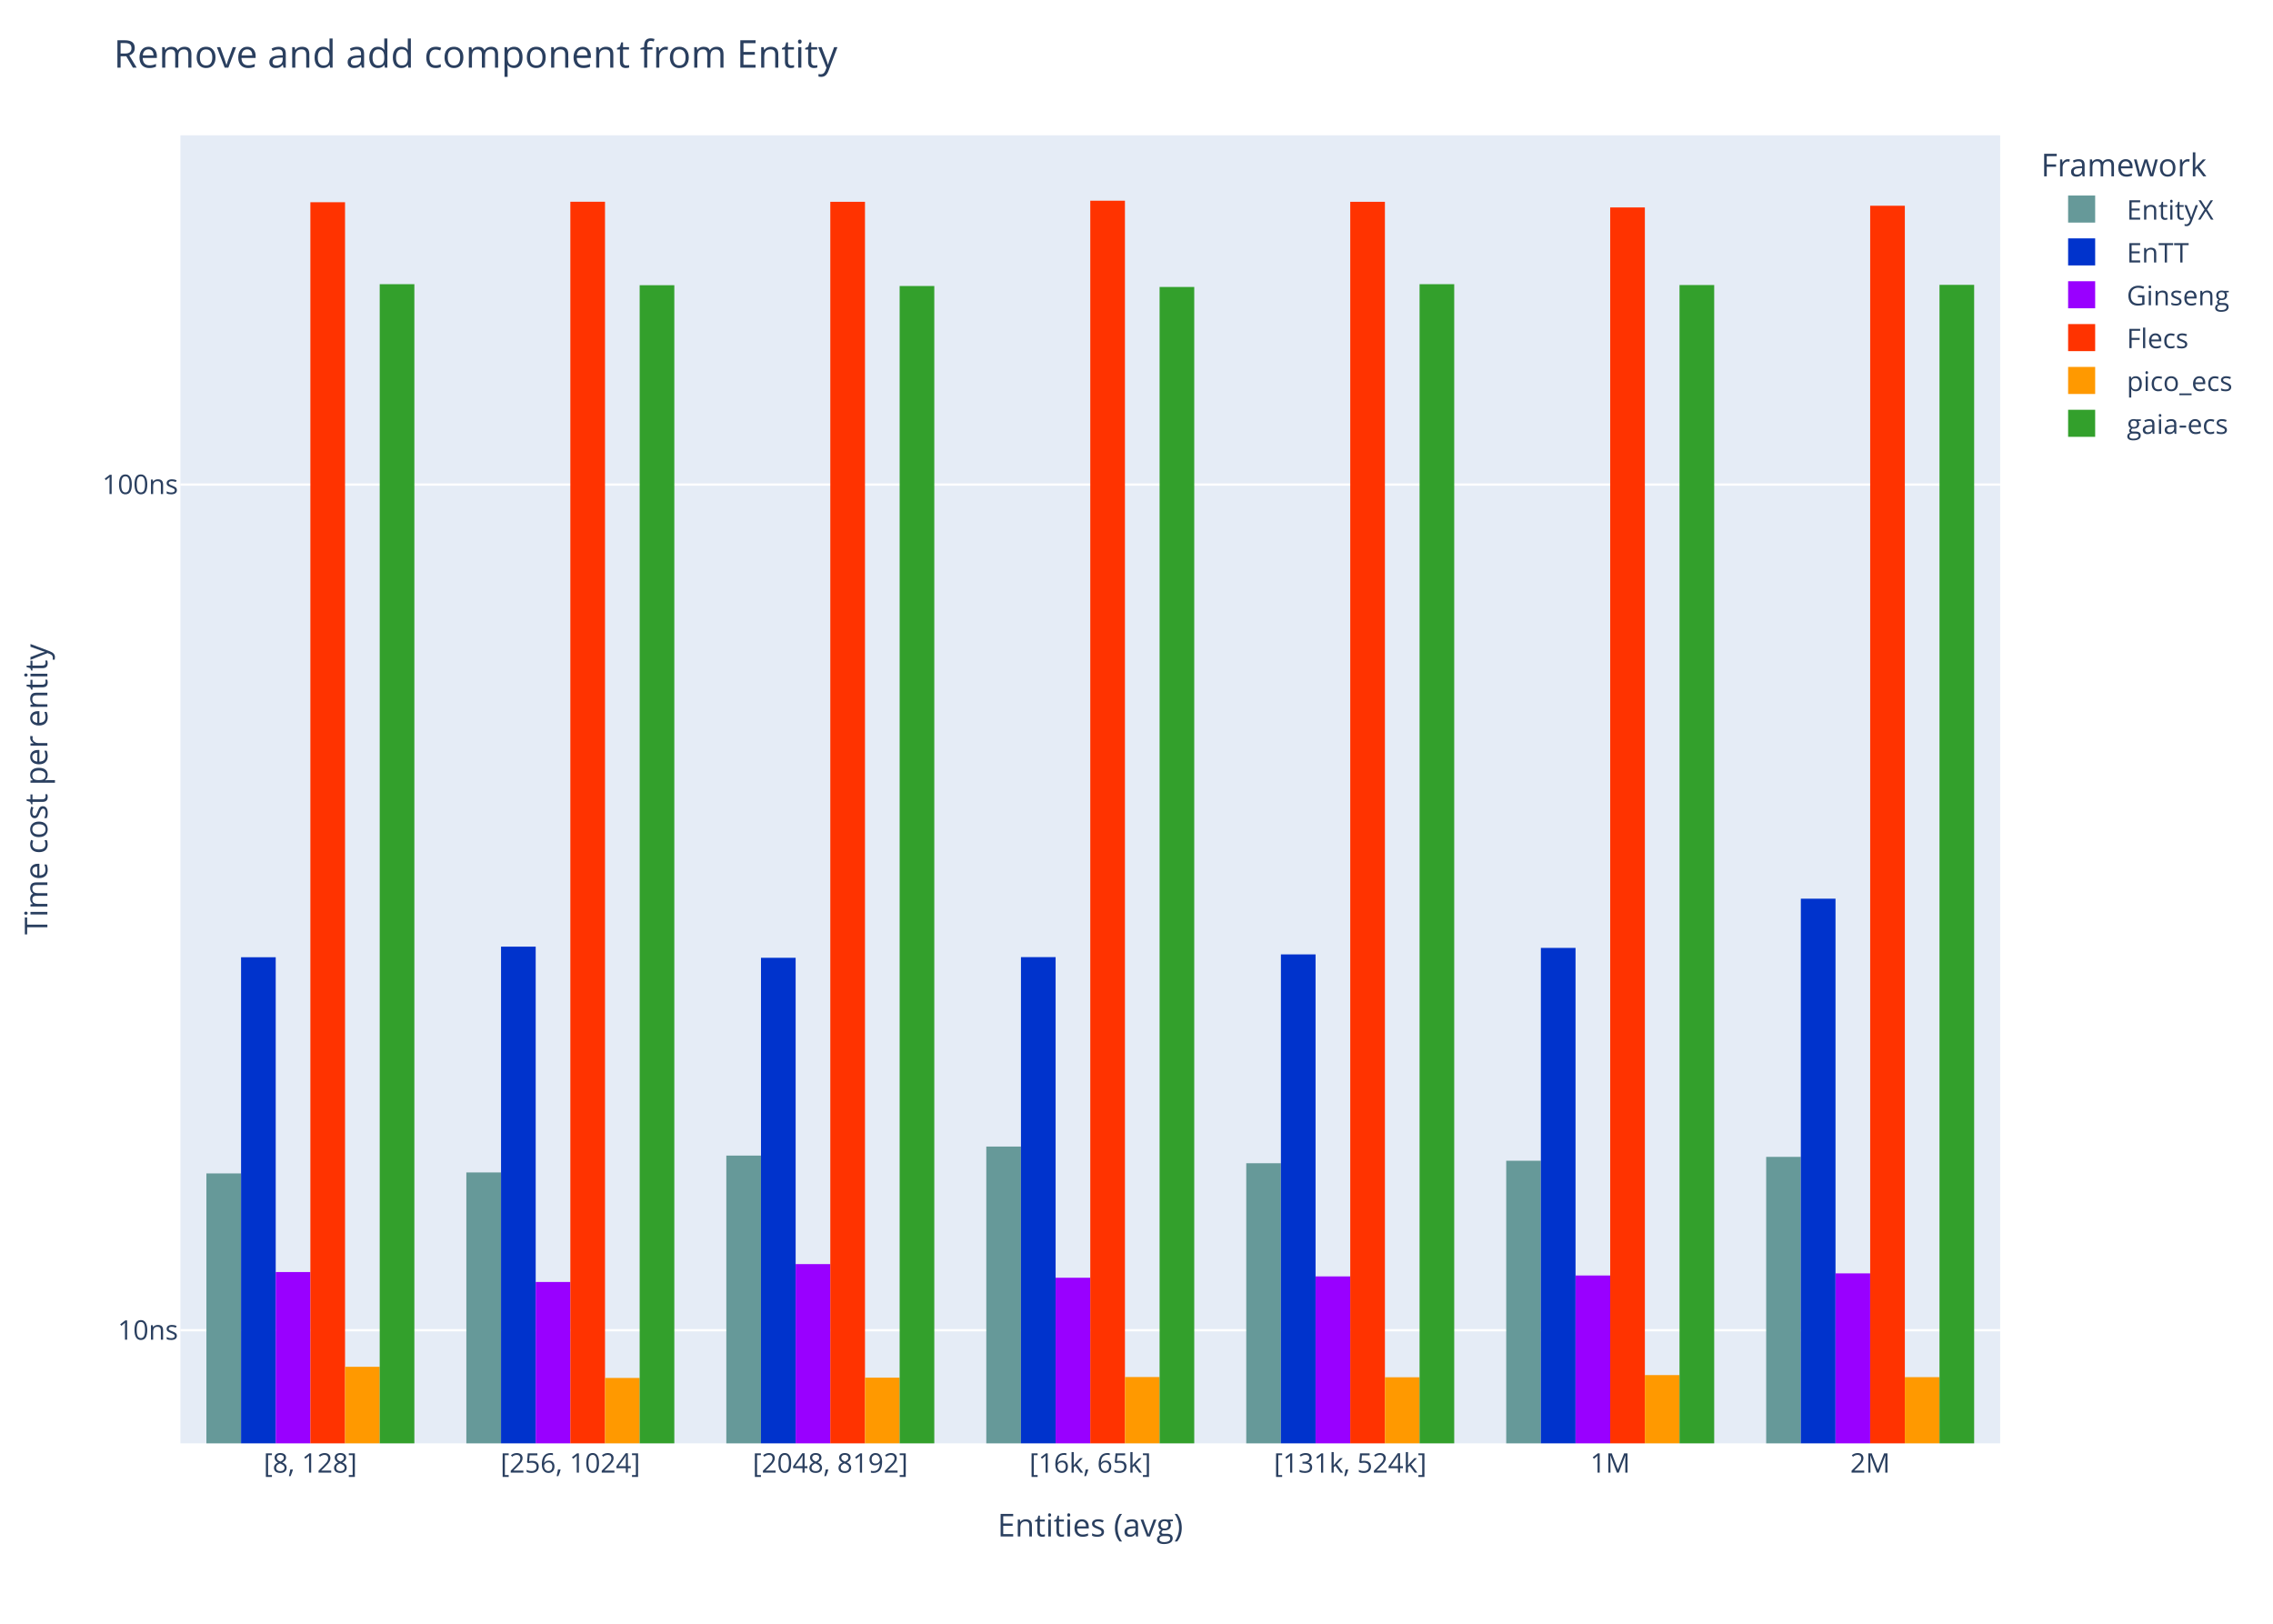
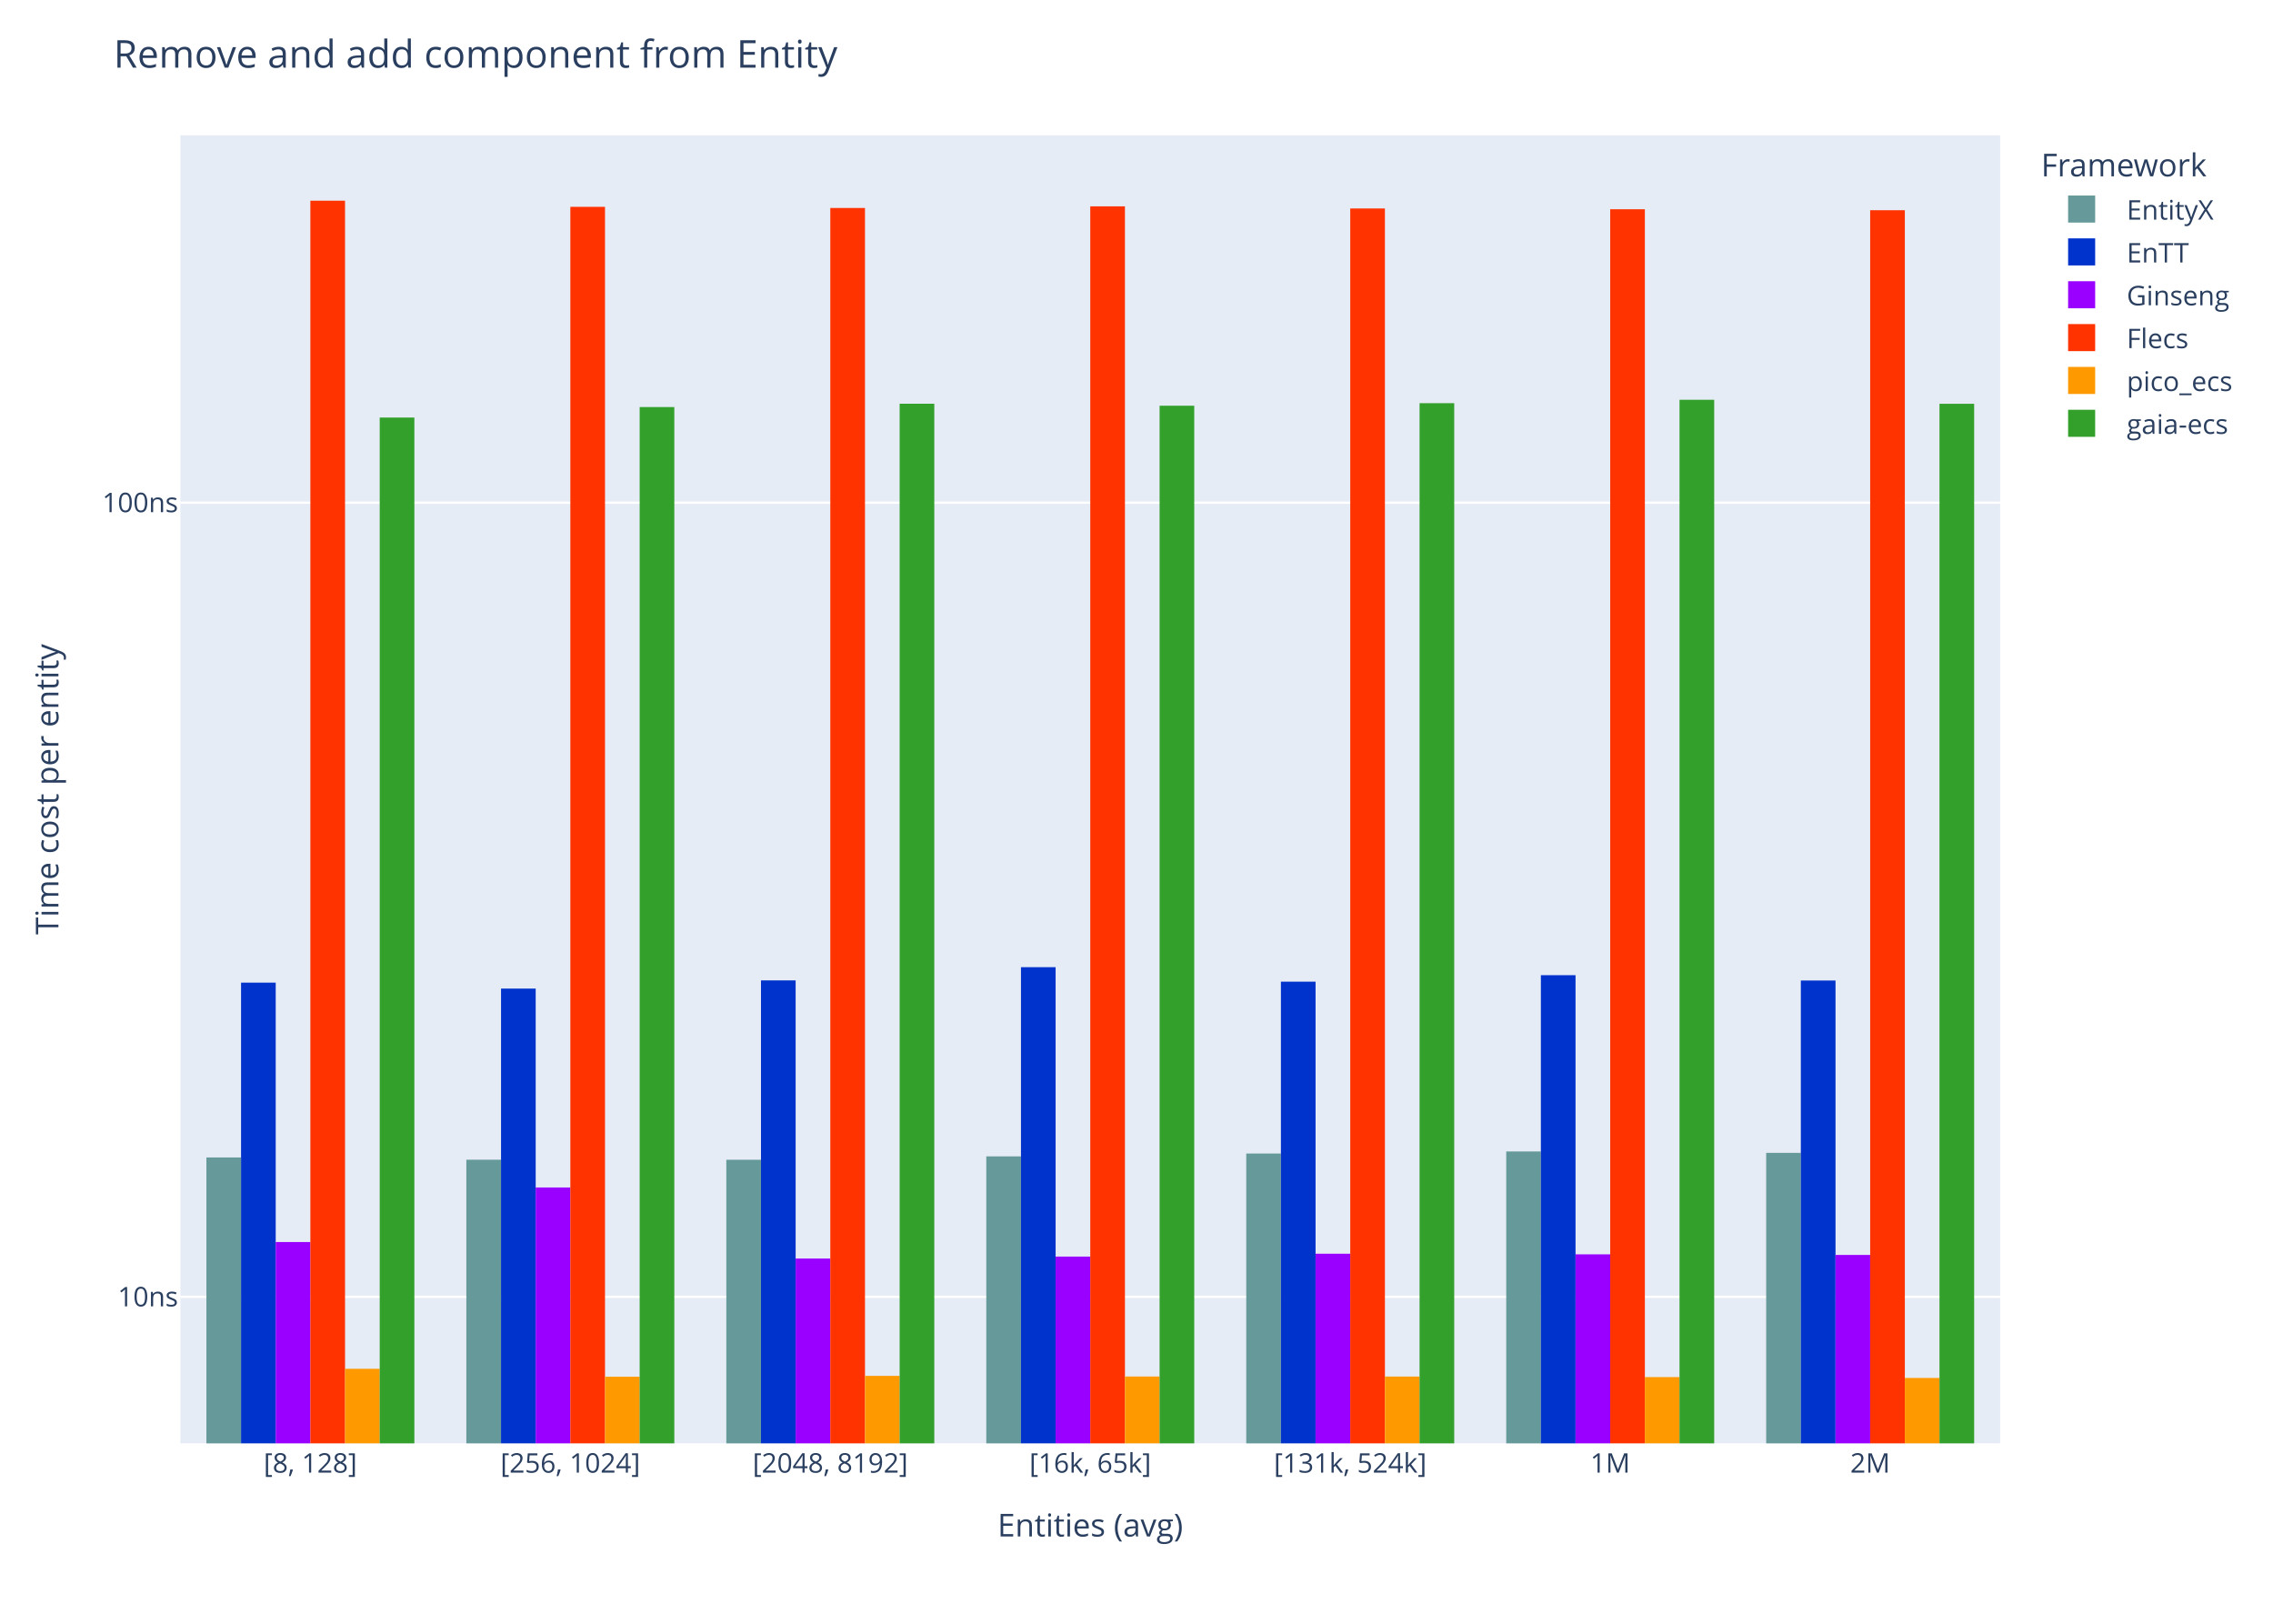
<svg xmlns="http://www.w3.org/2000/svg" class="main-svg" width="1008" height="720" style="" viewBox="0 0 1008 720">
  <rect x="0" y="0" width="1008" height="720" style="fill: rgb(255, 255, 255); fill-opacity: 1;" />
-   <defs id="defs-d8174d">
+   <defs id="defs-0827ca">
    <g class="clips">
-       <clipPath id="clipd8174dxyplot" class="plotclip">
+       <clipPath id="clip0827caxyplot" class="plotclip">
        <rect width="807" height="580" />
      </clipPath>
-       <clipPath class="axesclip" id="clipd8174dx">
+       <clipPath class="axesclip" id="clip0827cax">
        <rect x="80" y="0" width="807" height="720" />
      </clipPath>
-       <clipPath class="axesclip" id="clipd8174dy">
+       <clipPath class="axesclip" id="clip0827cay">
        <rect x="0" y="60" width="1008" height="580" />
      </clipPath>
-       <clipPath class="axesclip" id="clipd8174dxy">
+       <clipPath class="axesclip" id="clip0827caxy">
        <rect x="80" y="60" width="807" height="580" />
      </clipPath>
    </g>
    <g class="gradients" />
    <g class="patterns" />
  </defs>
  <g class="bglayer">
    <rect class="bg" x="80" y="60" width="807" height="580" style="fill: rgb(229, 236, 246); fill-opacity: 1; stroke-width: 0;" />
  </g>
  <g class="layer-below">
    <g class="imagelayer" />
    <g class="shapelayer" />
  </g>
  <g class="cartesianlayer">
    <g class="subplot xy">
      <g class="layer-subplot">
        <g class="shapelayer" />
        <g class="imagelayer" />
      </g>
      <g class="minor-gridlayer">
        <g class="x" />
        <g class="y" />
      </g>
      <g class="gridlayer">
        <g class="x" />
        <g class="y">
-           <path class="ygrid crisp" transform="translate(0,589.85)" d="M80,0h807" style="stroke: rgb(255, 255, 255); stroke-opacity: 1; stroke-width: 1px;" />
-           <path class="ygrid crisp" transform="translate(0,214.87)" d="M80,0h807" style="stroke: rgb(255, 255, 255); stroke-opacity: 1; stroke-width: 1px;" />
+           <path class="ygrid crisp" transform="translate(0,575.06)" d="M80,0h807" style="stroke: rgb(255, 255, 255); stroke-opacity: 1; stroke-width: 1px;" />
+           <path class="ygrid crisp" transform="translate(0,222.9)" d="M80,0h807" style="stroke: rgb(255, 255, 255); stroke-opacity: 1; stroke-width: 1px;" />
        </g>
      </g>
      <g class="zerolinelayer" />
+       <g class="layer-between">
+         <g class="shapelayer" />
+         <g class="imagelayer" />
+       </g>
      <path class="xlines-below" />
      <path class="ylines-below" />
      <g class="overlines-below" />
      <g class="xaxislayer-below" />
      <g class="yaxislayer-below" />
      <g class="overaxes-below" />
-       <g class="plot" transform="translate(80,60)" clip-path="url(#clipd8174dxyplot)">
+       <g class="plot" transform="translate(80,60)" clip-path="url(#clip0827caxyplot)">
        <g class="barlayer mlayer">
          <g class="trace bars" style="opacity: 1;">
            <g class="points">
              <g class="point">
-                 <path d="M11.53,6090V460.31H26.9V6090Z" style="vector-effect: none; opacity: 1; stroke-width: 0px; fill: rgb(102, 153, 153); fill-opacity: 1;" />
-               </g>
-               <g class="point">
-                 <path d="M126.81,6090V459.88H142.19V6090Z" style="vector-effect: none; opacity: 1; stroke-width: 0px; fill: rgb(102, 153, 153); fill-opacity: 1;" />
-               </g>
-               <g class="point">
-                 <path d="M242.1,6090V452.41H257.47V6090Z" style="vector-effect: none; opacity: 1; stroke-width: 0px; fill: rgb(102, 153, 153); fill-opacity: 1;" />
-               </g>
-               <g class="point">
-                 <path d="M357.39,6090V448.41H372.76V6090Z" style="vector-effect: none; opacity: 1; stroke-width: 0px; fill: rgb(102, 153, 153); fill-opacity: 1;" />
-               </g>
-               <g class="point">
-                 <path d="M472.67,6090V455.81H488.04V6090Z" style="vector-effect: none; opacity: 1; stroke-width: 0px; fill: rgb(102, 153, 153); fill-opacity: 1;" />
-               </g>
-               <g class="point">
-                 <path d="M587.96,6090V454.71H603.33V6090Z" style="vector-effect: none; opacity: 1; stroke-width: 0px; fill: rgb(102, 153, 153); fill-opacity: 1;" />
-               </g>
-               <g class="point">
-                 <path d="M703.24,6090V452.99H718.61V6090Z" style="vector-effect: none; opacity: 1; stroke-width: 0px; fill: rgb(102, 153, 153); fill-opacity: 1;" />
-               </g>
-             </g>
-           </g>
-           <g class="trace bars" style="opacity: 1;">
-             <g class="points">
-               <g class="point">
-                 <path d="M26.9,6090V364.45H42.27V6090Z" style="vector-effect: none; opacity: 1; stroke-width: 0px; fill: rgb(0, 51, 204); fill-opacity: 1;" />
-               </g>
-               <g class="point">
-                 <path d="M142.19,6090V359.75H157.56V6090Z" style="vector-effect: none; opacity: 1; stroke-width: 0px; fill: rgb(0, 51, 204); fill-opacity: 1;" />
-               </g>
-               <g class="point">
-                 <path d="M257.47,6090V364.71H272.84V6090Z" style="vector-effect: none; opacity: 1; stroke-width: 0px; fill: rgb(0, 51, 204); fill-opacity: 1;" />
-               </g>
-               <g class="point">
-                 <path d="M372.76,6090V364.41H388.13V6090Z" style="vector-effect: none; opacity: 1; stroke-width: 0px; fill: rgb(0, 51, 204); fill-opacity: 1;" />
-               </g>
-               <g class="point">
-                 <path d="M488.04,6090V363.21H503.41V6090Z" style="vector-effect: none; opacity: 1; stroke-width: 0px; fill: rgb(0, 51, 204); fill-opacity: 1;" />
-               </g>
-               <g class="point">
-                 <path d="M603.33,6090V360.31H618.7V6090Z" style="vector-effect: none; opacity: 1; stroke-width: 0px; fill: rgb(0, 51, 204); fill-opacity: 1;" />
-               </g>
-               <g class="point">
-                 <path d="M718.61,6090V338.5H733.99V6090Z" style="vector-effect: none; opacity: 1; stroke-width: 0px; fill: rgb(0, 51, 204); fill-opacity: 1;" />
-               </g>
-             </g>
-           </g>
-           <g class="trace bars" style="opacity: 1;">
-             <g class="points">
-               <g class="point">
-                 <path d="M42.27,6090V504.06H57.64V6090Z" style="vector-effect: none; opacity: 1; stroke-width: 0px; fill: rgb(153, 0, 255); fill-opacity: 1;" />
-               </g>
-               <g class="point">
-                 <path d="M157.56,6090V508.45H172.93V6090Z" style="vector-effect: none; opacity: 1; stroke-width: 0px; fill: rgb(153, 0, 255); fill-opacity: 1;" />
-               </g>
-               <g class="point">
-                 <path d="M272.84,6090V500.53H288.21V6090Z" style="vector-effect: none; opacity: 1; stroke-width: 0px; fill: rgb(153, 0, 255); fill-opacity: 1;" />
-               </g>
-               <g class="point">
-                 <path d="M388.13,6090V506.57H403.5V6090Z" style="vector-effect: none; opacity: 1; stroke-width: 0px; fill: rgb(153, 0, 255); fill-opacity: 1;" />
-               </g>
-               <g class="point">
-                 <path d="M503.41,6090V505.99H518.79V6090Z" style="vector-effect: none; opacity: 1; stroke-width: 0px; fill: rgb(153, 0, 255); fill-opacity: 1;" />
-               </g>
-               <g class="point">
-                 <path d="M618.7,6090V505.58H634.07V6090Z" style="vector-effect: none; opacity: 1; stroke-width: 0px; fill: rgb(153, 0, 255); fill-opacity: 1;" />
-               </g>
-               <g class="point">
-                 <path d="M733.99,6090V504.64H749.36V6090Z" style="vector-effect: none; opacity: 1; stroke-width: 0px; fill: rgb(153, 0, 255); fill-opacity: 1;" />
-               </g>
-             </g>
-           </g>
-           <g class="trace bars" style="opacity: 1;">
-             <g class="points">
-               <g class="point">
-                 <path d="M57.64,6090V29.67H73.01V6090Z" style="vector-effect: none; opacity: 1; stroke-width: 0px; fill: rgb(255, 51, 0); fill-opacity: 1;" />
-               </g>
-               <g class="point">
-                 <path d="M172.93,6090V29.46H188.3V6090Z" style="vector-effect: none; opacity: 1; stroke-width: 0px; fill: rgb(255, 51, 0); fill-opacity: 1;" />
-               </g>
-               <g class="point">
-                 <path d="M288.21,6090V29.49H303.59V6090Z" style="vector-effect: none; opacity: 1; stroke-width: 0px; fill: rgb(255, 51, 0); fill-opacity: 1;" />
-               </g>
-               <g class="point">
-                 <path d="M403.5,6090V29H418.87V6090Z" style="vector-effect: none; opacity: 1; stroke-width: 0px; fill: rgb(255, 51, 0); fill-opacity: 1;" />
-               </g>
-               <g class="point">
-                 <path d="M518.79,6090V29.49H534.16V6090Z" style="vector-effect: none; opacity: 1; stroke-width: 0px; fill: rgb(255, 51, 0); fill-opacity: 1;" />
-               </g>
-               <g class="point">
-                 <path d="M634.07,6090V31.98H649.44V6090Z" style="vector-effect: none; opacity: 1; stroke-width: 0px; fill: rgb(255, 51, 0); fill-opacity: 1;" />
-               </g>
-               <g class="point">
-                 <path d="M749.36,6090V31.24H764.73V6090Z" style="vector-effect: none; opacity: 1; stroke-width: 0px; fill: rgb(255, 51, 0); fill-opacity: 1;" />
-               </g>
-             </g>
-           </g>
-           <g class="trace bars" style="opacity: 1;">
-             <g class="points">
-               <g class="point">
-                 <path d="M73.01,6090V546.05H88.39V6090Z" style="vector-effect: none; opacity: 1; stroke-width: 0px; fill: rgb(255, 153, 0); fill-opacity: 1;" />
-               </g>
-               <g class="point">
-                 <path d="M188.3,6090V551H203.67V6090Z" style="vector-effect: none; opacity: 1; stroke-width: 0px; fill: rgb(255, 153, 0); fill-opacity: 1;" />
-               </g>
-               <g class="point">
-                 <path d="M303.59,6090V550.88H318.96V6090Z" style="vector-effect: none; opacity: 1; stroke-width: 0px; fill: rgb(255, 153, 0); fill-opacity: 1;" />
-               </g>
-               <g class="point">
-                 <path d="M418.87,6090V550.6H434.24V6090Z" style="vector-effect: none; opacity: 1; stroke-width: 0px; fill: rgb(255, 153, 0); fill-opacity: 1;" />
-               </g>
-               <g class="point">
-                 <path d="M534.16,6090V550.71H549.53V6090Z" style="vector-effect: none; opacity: 1; stroke-width: 0px; fill: rgb(255, 153, 0); fill-opacity: 1;" />
-               </g>
-               <g class="point">
-                 <path d="M649.44,6090V549.75H664.81V6090Z" style="vector-effect: none; opacity: 1; stroke-width: 0px; fill: rgb(255, 153, 0); fill-opacity: 1;" />
-               </g>
-               <g class="point">
-                 <path d="M764.73,6090V550.67H780.1V6090Z" style="vector-effect: none; opacity: 1; stroke-width: 0px; fill: rgb(255, 153, 0); fill-opacity: 1;" />
-               </g>
-             </g>
-           </g>
-           <g class="trace bars" style="opacity: 1;">
-             <g class="points">
-               <g class="point">
-                 <path d="M88.39,6090V66H103.76V6090Z" style="vector-effect: none; opacity: 1; stroke-width: 0px; fill: rgb(51, 160, 44); fill-opacity: 1;" />
-               </g>
-               <g class="point">
-                 <path d="M203.67,6090V66.46H219.04V6090Z" style="vector-effect: none; opacity: 1; stroke-width: 0px; fill: rgb(51, 160, 44); fill-opacity: 1;" />
-               </g>
-               <g class="point">
-                 <path d="M318.96,6090V66.82H334.33V6090Z" style="vector-effect: none; opacity: 1; stroke-width: 0px; fill: rgb(51, 160, 44); fill-opacity: 1;" />
-               </g>
-               <g class="point">
-                 <path d="M434.24,6090V67.26H449.61V6090Z" style="vector-effect: none; opacity: 1; stroke-width: 0px; fill: rgb(51, 160, 44); fill-opacity: 1;" />
-               </g>
-               <g class="point">
-                 <path d="M549.53,6090V66.02H564.9V6090Z" style="vector-effect: none; opacity: 1; stroke-width: 0px; fill: rgb(51, 160, 44); fill-opacity: 1;" />
-               </g>
-               <g class="point">
-                 <path d="M664.81,6090V66.4H680.19V6090Z" style="vector-effect: none; opacity: 1; stroke-width: 0px; fill: rgb(51, 160, 44); fill-opacity: 1;" />
-               </g>
-               <g class="point">
-                 <path d="M780.1,6090V66.3H795.47V6090Z" style="vector-effect: none; opacity: 1; stroke-width: 0px; fill: rgb(51, 160, 44); fill-opacity: 1;" />
+                 <path d="M11.53,6090V453.24H26.9V6090Z" style="vector-effect: none; opacity: 1; stroke-width: 0px; fill: rgb(102, 153, 153); fill-opacity: 1;" />
+               </g>
+               <g class="point">
+                 <path d="M126.81,6090V454.24H142.19V6090Z" style="vector-effect: none; opacity: 1; stroke-width: 0px; fill: rgb(102, 153, 153); fill-opacity: 1;" />
+               </g>
+               <g class="point">
+                 <path d="M242.1,6090V454.28H257.47V6090Z" style="vector-effect: none; opacity: 1; stroke-width: 0px; fill: rgb(102, 153, 153); fill-opacity: 1;" />
+               </g>
+               <g class="point">
+                 <path d="M357.39,6090V452.76H372.76V6090Z" style="vector-effect: none; opacity: 1; stroke-width: 0px; fill: rgb(102, 153, 153); fill-opacity: 1;" />
+               </g>
+               <g class="point">
+                 <path d="M472.67,6090V451.51H488.04V6090Z" style="vector-effect: none; opacity: 1; stroke-width: 0px; fill: rgb(102, 153, 153); fill-opacity: 1;" />
+               </g>
+               <g class="point">
+                 <path d="M587.96,6090V450.59H603.33V6090Z" style="vector-effect: none; opacity: 1; stroke-width: 0px; fill: rgb(102, 153, 153); fill-opacity: 1;" />
+               </g>
+               <g class="point">
+                 <path d="M703.24,6090V451.2H718.61V6090Z" style="vector-effect: none; opacity: 1; stroke-width: 0px; fill: rgb(102, 153, 153); fill-opacity: 1;" />
+               </g>
+             </g>
+           </g>
+           <g class="trace bars" style="opacity: 1;">
+             <g class="points">
+               <g class="point">
+                 <path d="M26.9,6090V375.73H42.27V6090Z" style="vector-effect: none; opacity: 1; stroke-width: 0px; fill: rgb(0, 51, 204); fill-opacity: 1;" />
+               </g>
+               <g class="point">
+                 <path d="M142.19,6090V378.35H157.56V6090Z" style="vector-effect: none; opacity: 1; stroke-width: 0px; fill: rgb(0, 51, 204); fill-opacity: 1;" />
+               </g>
+               <g class="point">
+                 <path d="M257.47,6090V374.73H272.84V6090Z" style="vector-effect: none; opacity: 1; stroke-width: 0px; fill: rgb(0, 51, 204); fill-opacity: 1;" />
+               </g>
+               <g class="point">
+                 <path d="M372.76,6090V368.88H388.13V6090Z" style="vector-effect: none; opacity: 1; stroke-width: 0px; fill: rgb(0, 51, 204); fill-opacity: 1;" />
+               </g>
+               <g class="point">
+                 <path d="M488.04,6090V375.3H503.41V6090Z" style="vector-effect: none; opacity: 1; stroke-width: 0px; fill: rgb(0, 51, 204); fill-opacity: 1;" />
+               </g>
+               <g class="point">
+                 <path d="M603.33,6090V372.41H618.7V6090Z" style="vector-effect: none; opacity: 1; stroke-width: 0px; fill: rgb(0, 51, 204); fill-opacity: 1;" />
+               </g>
+               <g class="point">
+                 <path d="M718.61,6090V374.78H733.99V6090Z" style="vector-effect: none; opacity: 1; stroke-width: 0px; fill: rgb(0, 51, 204); fill-opacity: 1;" />
+               </g>
+             </g>
+           </g>
+           <g class="trace bars" style="opacity: 1;">
+             <g class="points">
+               <g class="point">
+                 <path d="M42.27,6090V490.74H57.64V6090Z" style="vector-effect: none; opacity: 1; stroke-width: 0px; fill: rgb(153, 0, 255); fill-opacity: 1;" />
+               </g>
+               <g class="point">
+                 <path d="M157.56,6090V466.56H172.93V6090Z" style="vector-effect: none; opacity: 1; stroke-width: 0px; fill: rgb(153, 0, 255); fill-opacity: 1;" />
+               </g>
+               <g class="point">
+                 <path d="M272.84,6090V498.06H288.21V6090Z" style="vector-effect: none; opacity: 1; stroke-width: 0px; fill: rgb(153, 0, 255); fill-opacity: 1;" />
+               </g>
+               <g class="point">
+                 <path d="M388.13,6090V497.2H403.5V6090Z" style="vector-effect: none; opacity: 1; stroke-width: 0px; fill: rgb(153, 0, 255); fill-opacity: 1;" />
+               </g>
+               <g class="point">
+                 <path d="M503.41,6090V495.93H518.79V6090Z" style="vector-effect: none; opacity: 1; stroke-width: 0px; fill: rgb(153, 0, 255); fill-opacity: 1;" />
+               </g>
+               <g class="point">
+                 <path d="M618.7,6090V496.21H634.07V6090Z" style="vector-effect: none; opacity: 1; stroke-width: 0px; fill: rgb(153, 0, 255); fill-opacity: 1;" />
+               </g>
+               <g class="point">
+                 <path d="M733.99,6090V496.47H749.36V6090Z" style="vector-effect: none; opacity: 1; stroke-width: 0px; fill: rgb(153, 0, 255); fill-opacity: 1;" />
+               </g>
+             </g>
+           </g>
+           <g class="trace bars" style="opacity: 1;">
+             <g class="points">
+               <g class="point">
+                 <path d="M57.64,6090V29H73.01V6090Z" style="vector-effect: none; opacity: 1; stroke-width: 0px; fill: rgb(255, 51, 0); fill-opacity: 1;" />
+               </g>
+               <g class="point">
+                 <path d="M172.93,6090V31.71H188.3V6090Z" style="vector-effect: none; opacity: 1; stroke-width: 0px; fill: rgb(255, 51, 0); fill-opacity: 1;" />
+               </g>
+               <g class="point">
+                 <path d="M288.21,6090V32.22H303.59V6090Z" style="vector-effect: none; opacity: 1; stroke-width: 0px; fill: rgb(255, 51, 0); fill-opacity: 1;" />
+               </g>
+               <g class="point">
+                 <path d="M403.5,6090V31.51H418.87V6090Z" style="vector-effect: none; opacity: 1; stroke-width: 0px; fill: rgb(255, 51, 0); fill-opacity: 1;" />
+               </g>
+               <g class="point">
+                 <path d="M518.79,6090V32.44H534.16V6090Z" style="vector-effect: none; opacity: 1; stroke-width: 0px; fill: rgb(255, 51, 0); fill-opacity: 1;" />
+               </g>
+               <g class="point">
+                 <path d="M634.07,6090V32.79H649.44V6090Z" style="vector-effect: none; opacity: 1; stroke-width: 0px; fill: rgb(255, 51, 0); fill-opacity: 1;" />
+               </g>
+               <g class="point">
+                 <path d="M749.36,6090V33.22H764.73V6090Z" style="vector-effect: none; opacity: 1; stroke-width: 0px; fill: rgb(255, 51, 0); fill-opacity: 1;" />
+               </g>
+             </g>
+           </g>
+           <g class="trace bars" style="opacity: 1;">
+             <g class="points">
+               <g class="point">
+                 <path d="M73.01,6090V546.96H88.39V6090Z" style="vector-effect: none; opacity: 1; stroke-width: 0px; fill: rgb(255, 153, 0); fill-opacity: 1;" />
+               </g>
+               <g class="point">
+                 <path d="M188.3,6090V550.48H203.67V6090Z" style="vector-effect: none; opacity: 1; stroke-width: 0px; fill: rgb(255, 153, 0); fill-opacity: 1;" />
+               </g>
+               <g class="point">
+                 <path d="M303.59,6090V550.09H318.96V6090Z" style="vector-effect: none; opacity: 1; stroke-width: 0px; fill: rgb(255, 153, 0); fill-opacity: 1;" />
+               </g>
+               <g class="point">
+                 <path d="M418.87,6090V550.36H434.24V6090Z" style="vector-effect: none; opacity: 1; stroke-width: 0px; fill: rgb(255, 153, 0); fill-opacity: 1;" />
+               </g>
+               <g class="point">
+                 <path d="M534.16,6090V550.38H549.53V6090Z" style="vector-effect: none; opacity: 1; stroke-width: 0px; fill: rgb(255, 153, 0); fill-opacity: 1;" />
+               </g>
+               <g class="point">
+                 <path d="M649.44,6090V550.62H664.81V6090Z" style="vector-effect: none; opacity: 1; stroke-width: 0px; fill: rgb(255, 153, 0); fill-opacity: 1;" />
+               </g>
+               <g class="point">
+                 <path d="M764.73,6090V551H780.1V6090Z" style="vector-effect: none; opacity: 1; stroke-width: 0px; fill: rgb(255, 153, 0); fill-opacity: 1;" />
+               </g>
+             </g>
+           </g>
+           <g class="trace bars" style="opacity: 1;">
+             <g class="points">
+               <g class="point">
+                 <path d="M88.39,6090V125.14H103.76V6090Z" style="vector-effect: none; opacity: 1; stroke-width: 0px; fill: rgb(51, 160, 44); fill-opacity: 1;" />
+               </g>
+               <g class="point">
+                 <path d="M203.67,6090V120.51H219.04V6090Z" style="vector-effect: none; opacity: 1; stroke-width: 0px; fill: rgb(51, 160, 44); fill-opacity: 1;" />
+               </g>
+               <g class="point">
+                 <path d="M318.96,6090V119.03H334.33V6090Z" style="vector-effect: none; opacity: 1; stroke-width: 0px; fill: rgb(51, 160, 44); fill-opacity: 1;" />
+               </g>
+               <g class="point">
+                 <path d="M434.24,6090V119.92H449.61V6090Z" style="vector-effect: none; opacity: 1; stroke-width: 0px; fill: rgb(51, 160, 44); fill-opacity: 1;" />
+               </g>
+               <g class="point">
+                 <path d="M549.53,6090V118.78H564.9V6090Z" style="vector-effect: none; opacity: 1; stroke-width: 0px; fill: rgb(51, 160, 44); fill-opacity: 1;" />
+               </g>
+               <g class="point">
+                 <path d="M664.81,6090V117.28H680.19V6090Z" style="vector-effect: none; opacity: 1; stroke-width: 0px; fill: rgb(51, 160, 44); fill-opacity: 1;" />
+               </g>
+               <g class="point">
+                 <path d="M780.1,6090V119.04H795.47V6090Z" style="vector-effect: none; opacity: 1; stroke-width: 0px; fill: rgb(51, 160, 44); fill-opacity: 1;" />
              </g>
            </g>
          </g>
        </g>
      </g>
      <g class="overplot" />
      <path class="xlines-above crisp" d="M0,0" style="fill: none;" />
      <path class="ylines-above crisp" d="M0,0" style="fill: none;" />
      <g class="overlines-above" />
      <g class="xaxislayer-above">
        <g class="xtick">
          <text text-anchor="middle" x="0" y="653" transform="translate(137.64,0)" style="font-family: 'Open Sans', verdana, arial, sans-serif; font-size: 12px; fill: rgb(42, 63, 95); fill-opacity: 1; white-space: pre; opacity: 1;">[8, 128]</text>
        </g>
        <g class="xtick">
          <text text-anchor="middle" x="0" y="653" transform="translate(252.93,0)" style="font-family: 'Open Sans', verdana, arial, sans-serif; font-size: 12px; fill: rgb(42, 63, 95); fill-opacity: 1; white-space: pre; opacity: 1;">[256, 1024]</text>
        </g>
        <g class="xtick">
          <text text-anchor="middle" x="0" y="653" transform="translate(368.21,0)" style="font-family: 'Open Sans', verdana, arial, sans-serif; font-size: 12px; fill: rgb(42, 63, 95); fill-opacity: 1; white-space: pre; opacity: 1;">[2048, 8192]</text>
        </g>
        <g class="xtick">
          <text text-anchor="middle" x="0" y="653" transform="translate(483.5,0)" style="font-family: 'Open Sans', verdana, arial, sans-serif; font-size: 12px; fill: rgb(42, 63, 95); fill-opacity: 1; white-space: pre; opacity: 1;">[16k, 65k]</text>
        </g>
        <g class="xtick">
          <text text-anchor="middle" x="0" y="653" transform="translate(598.79,0)" style="font-family: 'Open Sans', verdana, arial, sans-serif; font-size: 12px; fill: rgb(42, 63, 95); fill-opacity: 1; white-space: pre; opacity: 1;">[131k, 524k]</text>
        </g>
        <g class="xtick">
          <text text-anchor="middle" x="0" y="653" transform="translate(714.07,0)" style="font-family: 'Open Sans', verdana, arial, sans-serif; font-size: 12px; fill: rgb(42, 63, 95); fill-opacity: 1; white-space: pre; opacity: 1;">1M</text>
        </g>
        <g class="xtick">
          <text text-anchor="middle" x="0" y="653" transform="translate(829.36,0)" style="font-family: 'Open Sans', verdana, arial, sans-serif; font-size: 12px; fill: rgb(42, 63, 95); fill-opacity: 1; white-space: pre; opacity: 1;">2M</text>
        </g>
      </g>
      <g class="yaxislayer-above">
        <g class="ytick">
-           <text text-anchor="end" x="79" y="4.2" transform="translate(0,589.85)" style="font-family: 'Open Sans', verdana, arial, sans-serif; font-size: 12px; fill: rgb(42, 63, 95); fill-opacity: 1; white-space: pre; opacity: 1;">10ns</text>
+           <text text-anchor="end" x="79" y="4.2" transform="translate(0,575.06)" style="font-family: 'Open Sans', verdana, arial, sans-serif; font-size: 12px; fill: rgb(42, 63, 95); fill-opacity: 1; white-space: pre; opacity: 1;">10ns</text>
        </g>
        <g class="ytick">
-           <text text-anchor="end" x="79" y="4.2" style="font-family: 'Open Sans', verdana, arial, sans-serif; font-size: 12px; fill: rgb(42, 63, 95); fill-opacity: 1; white-space: pre; opacity: 1;" transform="translate(0,214.87)">100ns</text>
+           <text text-anchor="end" x="79" y="4.2" style="font-family: 'Open Sans', verdana, arial, sans-serif; font-size: 12px; fill: rgb(42, 63, 95); fill-opacity: 1; white-space: pre; opacity: 1;" transform="translate(0,222.9)">100ns</text>
        </g>
      </g>
      <g class="overaxes-above" />
    </g>
  </g>
  <g class="polarlayer" />
  <g class="smithlayer" />
  <g class="ternarylayer" />
  <g class="geolayer" />
  <g class="funnelarealayer" />
  <g class="pielayer" />
  <g class="iciclelayer" />
  <g class="treemaplayer" />
  <g class="sunburstlayer" />
  <g class="glimages" />
-   <defs id="topdefs-d8174d">
+   <defs id="topdefs-0827ca">
    <g class="clips" />
-     <clipPath id="legendd8174d">
+     <clipPath id="legend0827ca">
      <rect width="93" height="143" x="0" y="0" />
    </clipPath>
  </defs>
  <g class="layer-above">
    <g class="imagelayer" />
    <g class="shapelayer" />
  </g>
  <g class="infolayer">
    <g class="legend" pointer-events="all" transform="translate(903.14,60)">
      <rect class="bg" shape-rendering="crispEdges" width="93" height="143" x="0" y="0" style="stroke: rgb(68, 68, 68); stroke-opacity: 1; fill: rgb(255, 255, 255); fill-opacity: 1; stroke-width: 0px;" />
-       <g class="scrollbox" transform="" clip-path="url(#legendd8174d)">
+       <g class="scrollbox" transform="" clip-path="url(#legend0827ca)">
        <text class="legendtitletext" text-anchor="start" x="2" y="18.2" style="font-family: 'Open Sans', verdana, arial, sans-serif; font-size: 14px; fill: rgb(42, 63, 95); fill-opacity: 1; white-space: pre;">Framework</text>
        <g class="groups" transform="">
          <g class="traces" transform="translate(0,32.7)" style="opacity: 1;">
            <text class="legendtext" text-anchor="start" x="40" y="4.68" style="font-family: 'Open Sans', verdana, arial, sans-serif; font-size: 12px; fill: rgb(42, 63, 95); fill-opacity: 1; white-space: pre;">EntityX</text>
            <g class="layers" style="opacity: 1;">
              <g class="legendfill" />
              <g class="legendlines" />
              <g class="legendsymbols">
                <g class="legendpoints">
                  <path class="legendundefined" d="M6,6H-6V-6H6Z" transform="translate(20,0)" style="stroke-width: 0px; fill: rgb(102, 153, 153); fill-opacity: 1;" />
                </g>
              </g>
            </g>
            <rect class="legendtoggle" x="0" y="-9.5" width="87.188" height="19" style="fill: rgb(0, 0, 0); fill-opacity: 0;" />
          </g>
        </g>
        <g class="groups" transform="">
          <g class="traces" transform="translate(0,51.7)" style="opacity: 1;">
            <text class="legendtext" text-anchor="start" x="40" y="4.68" style="font-family: 'Open Sans', verdana, arial, sans-serif; font-size: 12px; fill: rgb(42, 63, 95); fill-opacity: 1; white-space: pre;">EnTT</text>
            <g class="layers" style="opacity: 1;">
              <g class="legendfill" />
              <g class="legendlines" />
              <g class="legendsymbols">
                <g class="legendpoints">
                  <path class="legendundefined" d="M6,6H-6V-6H6Z" transform="translate(20,0)" style="stroke-width: 0px; fill: rgb(0, 51, 204); fill-opacity: 1;" />
                </g>
              </g>
            </g>
            <rect class="legendtoggle" x="0" y="-9.5" width="87.188" height="19" style="fill: rgb(0, 0, 0); fill-opacity: 0;" />
          </g>
        </g>
        <g class="groups" transform="">
          <g class="traces" transform="translate(0,70.7)" style="opacity: 1;">
            <text class="legendtext" text-anchor="start" x="40" y="4.68" style="font-family: 'Open Sans', verdana, arial, sans-serif; font-size: 12px; fill: rgb(42, 63, 95); fill-opacity: 1; white-space: pre;">Ginseng</text>
            <g class="layers" style="opacity: 1;">
              <g class="legendfill" />
              <g class="legendlines" />
              <g class="legendsymbols">
                <g class="legendpoints">
                  <path class="legendundefined" d="M6,6H-6V-6H6Z" transform="translate(20,0)" style="stroke-width: 0px; fill: rgb(153, 0, 255); fill-opacity: 1;" />
                </g>
              </g>
            </g>
            <rect class="legendtoggle" x="0" y="-9.5" width="87.188" height="19" style="fill: rgb(0, 0, 0); fill-opacity: 0;" />
          </g>
        </g>
        <g class="groups" transform="">
          <g class="traces" transform="translate(0,89.7)" style="opacity: 1;">
            <text class="legendtext" text-anchor="start" x="40" y="4.68" style="font-family: 'Open Sans', verdana, arial, sans-serif; font-size: 12px; fill: rgb(42, 63, 95); fill-opacity: 1; white-space: pre;">Flecs</text>
            <g class="layers" style="opacity: 1;">
              <g class="legendfill" />
              <g class="legendlines" />
              <g class="legendsymbols">
                <g class="legendpoints">
                  <path class="legendundefined" d="M6,6H-6V-6H6Z" transform="translate(20,0)" style="stroke-width: 0px; fill: rgb(255, 51, 0); fill-opacity: 1;" />
                </g>
              </g>
            </g>
            <rect class="legendtoggle" x="0" y="-9.5" width="87.188" height="19" style="fill: rgb(0, 0, 0); fill-opacity: 0;" />
          </g>
        </g>
        <g class="groups" transform="">
          <g class="traces" transform="translate(0,108.7)" style="opacity: 1;">
            <text class="legendtext" text-anchor="start" x="40" y="4.68" style="font-family: 'Open Sans', verdana, arial, sans-serif; font-size: 12px; fill: rgb(42, 63, 95); fill-opacity: 1; white-space: pre;">pico_ecs</text>
            <g class="layers" style="opacity: 1;">
              <g class="legendfill" />
              <g class="legendlines" />
              <g class="legendsymbols">
                <g class="legendpoints">
                  <path class="legendundefined" d="M6,6H-6V-6H6Z" transform="translate(20,0)" style="stroke-width: 0px; fill: rgb(255, 153, 0); fill-opacity: 1;" />
                </g>
              </g>
            </g>
            <rect class="legendtoggle" x="0" y="-9.5" width="87.188" height="19" style="fill: rgb(0, 0, 0); fill-opacity: 0;" />
          </g>
        </g>
        <g class="groups" transform="">
          <g class="traces" transform="translate(0,127.7)" style="opacity: 1;">
            <text class="legendtext" text-anchor="start" x="40" y="4.68" style="font-family: 'Open Sans', verdana, arial, sans-serif; font-size: 12px; fill: rgb(42, 63, 95); fill-opacity: 1; white-space: pre;">gaia-ecs</text>
            <g class="layers" style="opacity: 1;">
              <g class="legendfill" />
              <g class="legendlines" />
              <g class="legendsymbols">
                <g class="legendpoints">
                  <path class="legendundefined" d="M6,6H-6V-6H6Z" transform="translate(20,0)" style="stroke-width: 0px; fill: rgb(51, 160, 44); fill-opacity: 1;" />
                </g>
              </g>
            </g>
            <rect class="legendtoggle" x="0" y="-9.5" width="87.188" height="19" style="fill: rgb(0, 0, 0); fill-opacity: 0;" />
          </g>
        </g>
      </g>
      <rect class="scrollbar" rx="20" ry="3" width="0" height="0" x="0" y="0" style="fill: rgb(128, 139, 164); fill-opacity: 1;" />
    </g>
    <g class="g-gtitle">
-       <text class="gtitle" x="50.4" y="30" text-anchor="start" dy="0em" style="font-family: 'Open Sans', verdana, arial, sans-serif; font-size: 17px; fill: rgb(42, 63, 95); opacity: 1; font-weight: normal; white-space: pre;">Remove and add component from Entity</text>
+       <text class="gtitle" x="50.4" y="30" text-anchor="start" dy="0em" style="font-family: 'Open Sans', verdana, arial, sans-serif; font-size: 17px; fill: rgb(42, 63, 95); opacity: 1; white-space: pre;">Remove and add component from Entity</text>
    </g>
    <g class="g-xtitle">
-       <text class="xtitle" x="483.5" y="681.3" text-anchor="middle" style="font-family: 'Open Sans', verdana, arial, sans-serif; font-size: 14px; fill: rgb(42, 63, 95); opacity: 1; font-weight: normal; white-space: pre;">Entities (avg)</text>
+       <text class="xtitle" x="483.5" y="681.3" text-anchor="middle" style="font-family: 'Open Sans', verdana, arial, sans-serif; font-size: 14px; fill: rgb(42, 63, 95); opacity: 1; white-space: pre;">Entities (avg)</text>
    </g>
    <g class="g-ytitle">
-       <text class="ytitle" transform="rotate(-90,21.0125,350)" x="21.013" y="350" text-anchor="middle" style="font-family: 'Open Sans', verdana, arial, sans-serif; font-size: 14px; fill: rgb(42, 63, 95); opacity: 1; font-weight: normal; white-space: pre;">Time cost per entity</text>
+       <text class="ytitle" transform="rotate(-90,25.9125,350)" x="25.913" y="350" text-anchor="middle" style="font-family: 'Open Sans', verdana, arial, sans-serif; font-size: 14px; fill: rgb(42, 63, 95); opacity: 1; white-space: pre;">Time cost per entity</text>
    </g>
  </g>
</svg>
